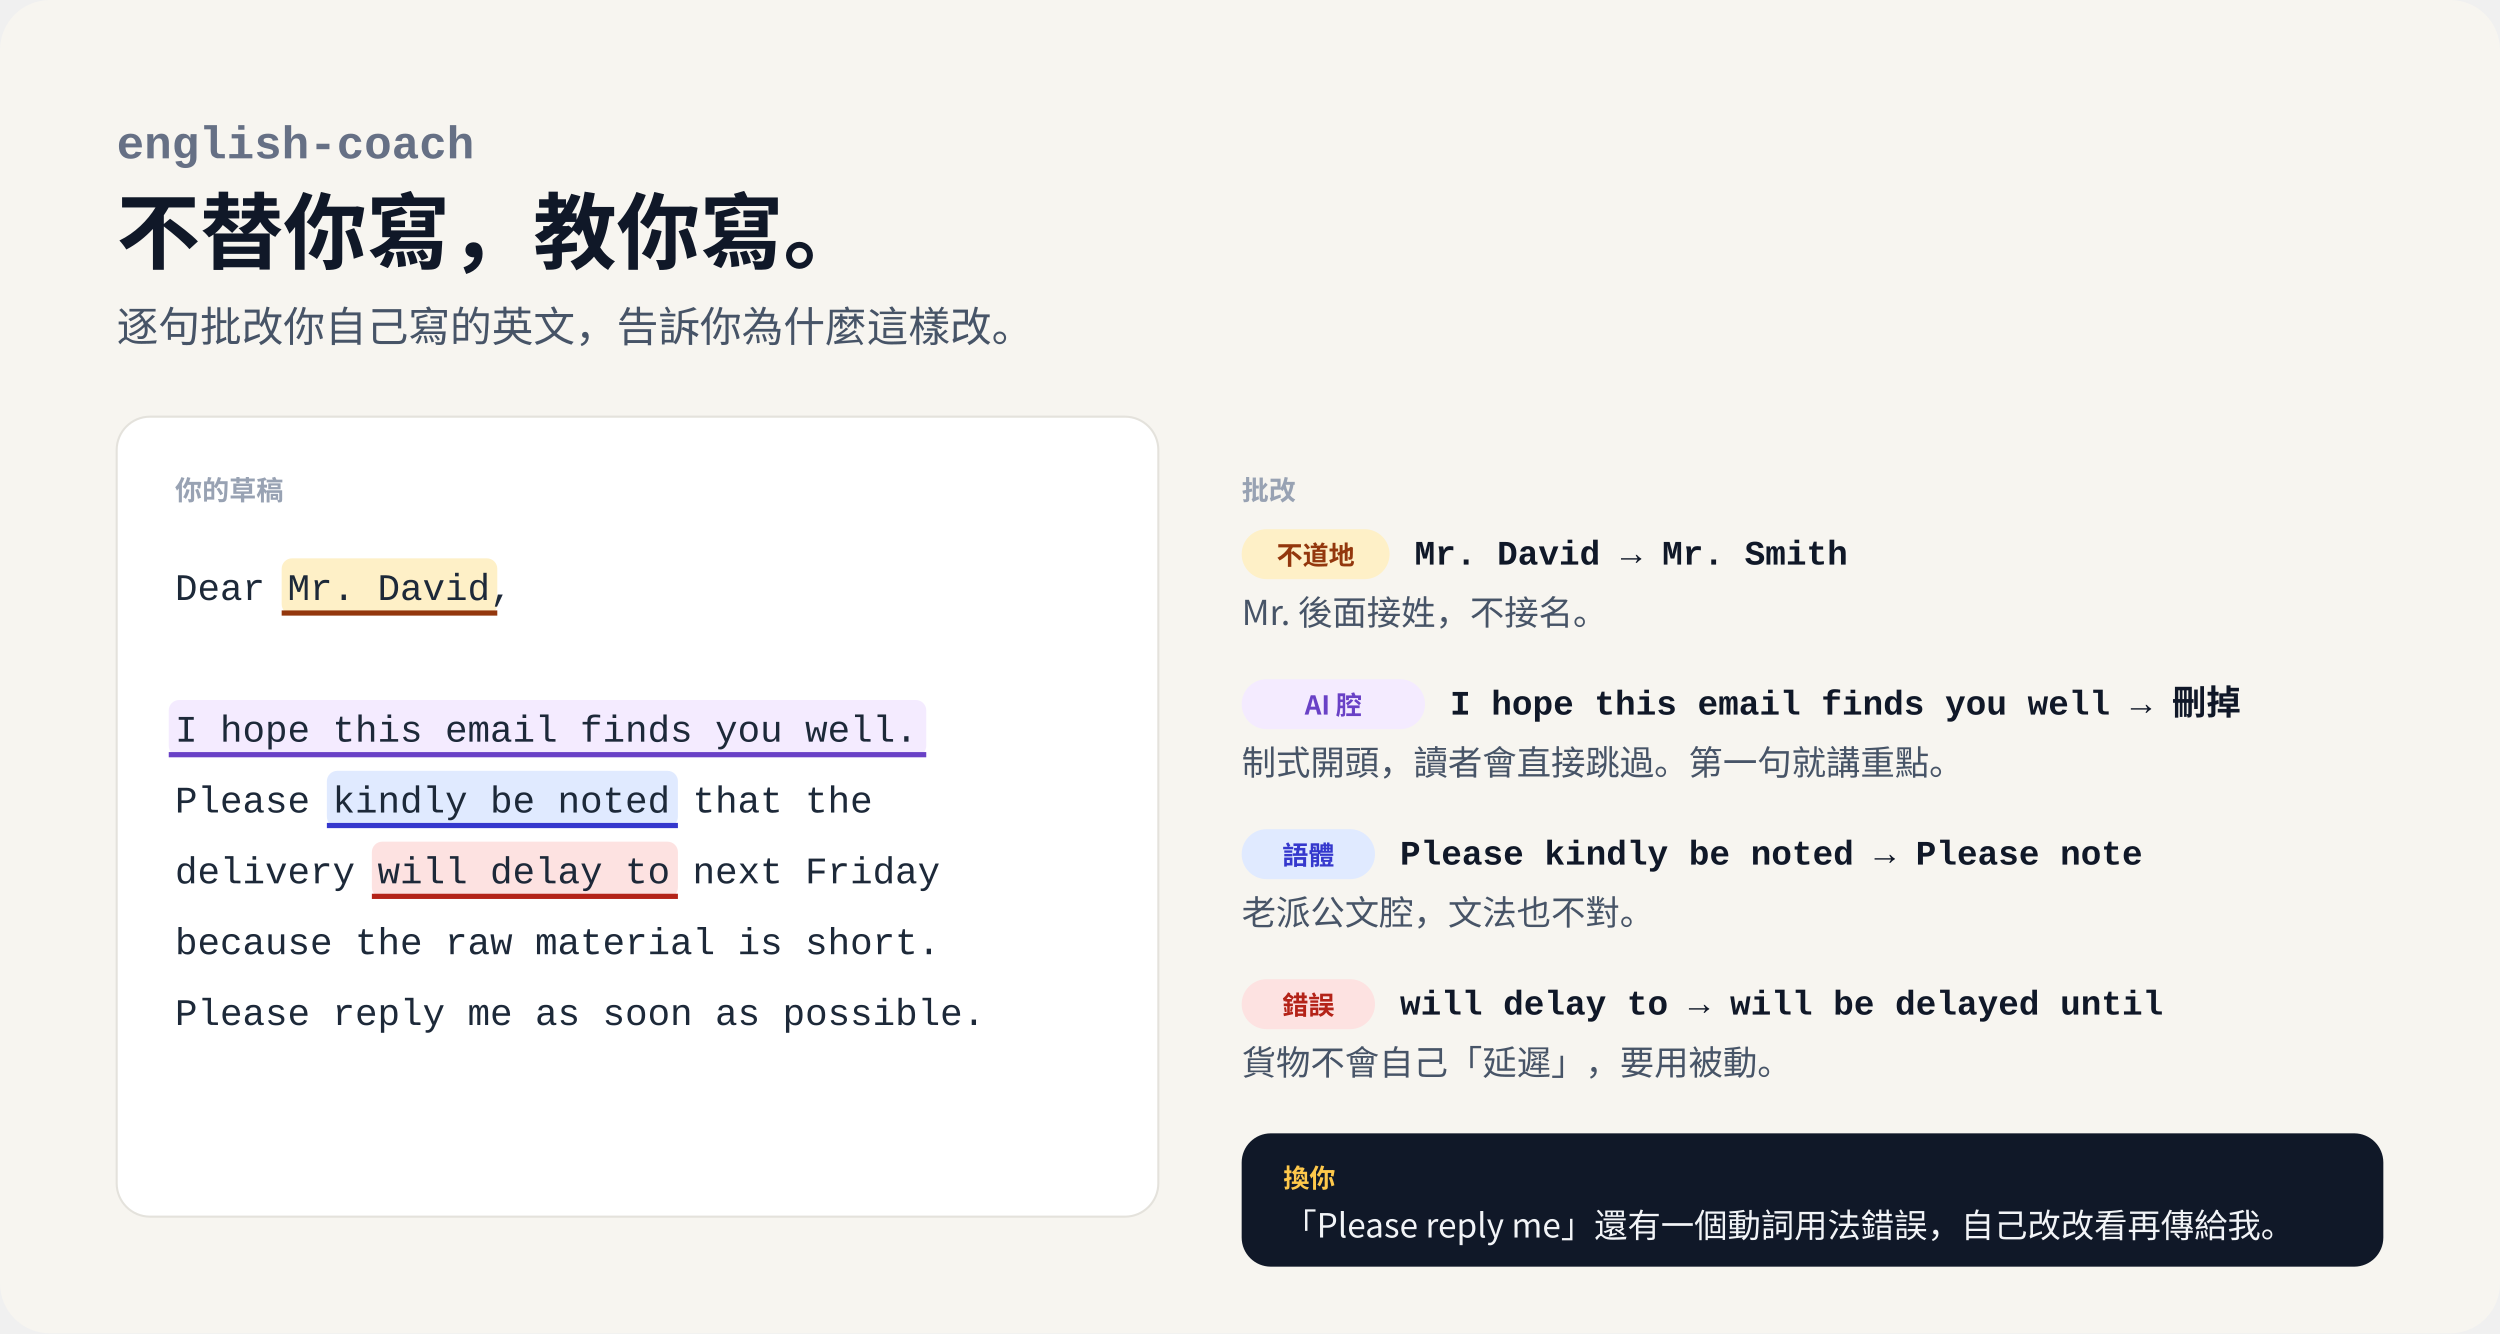
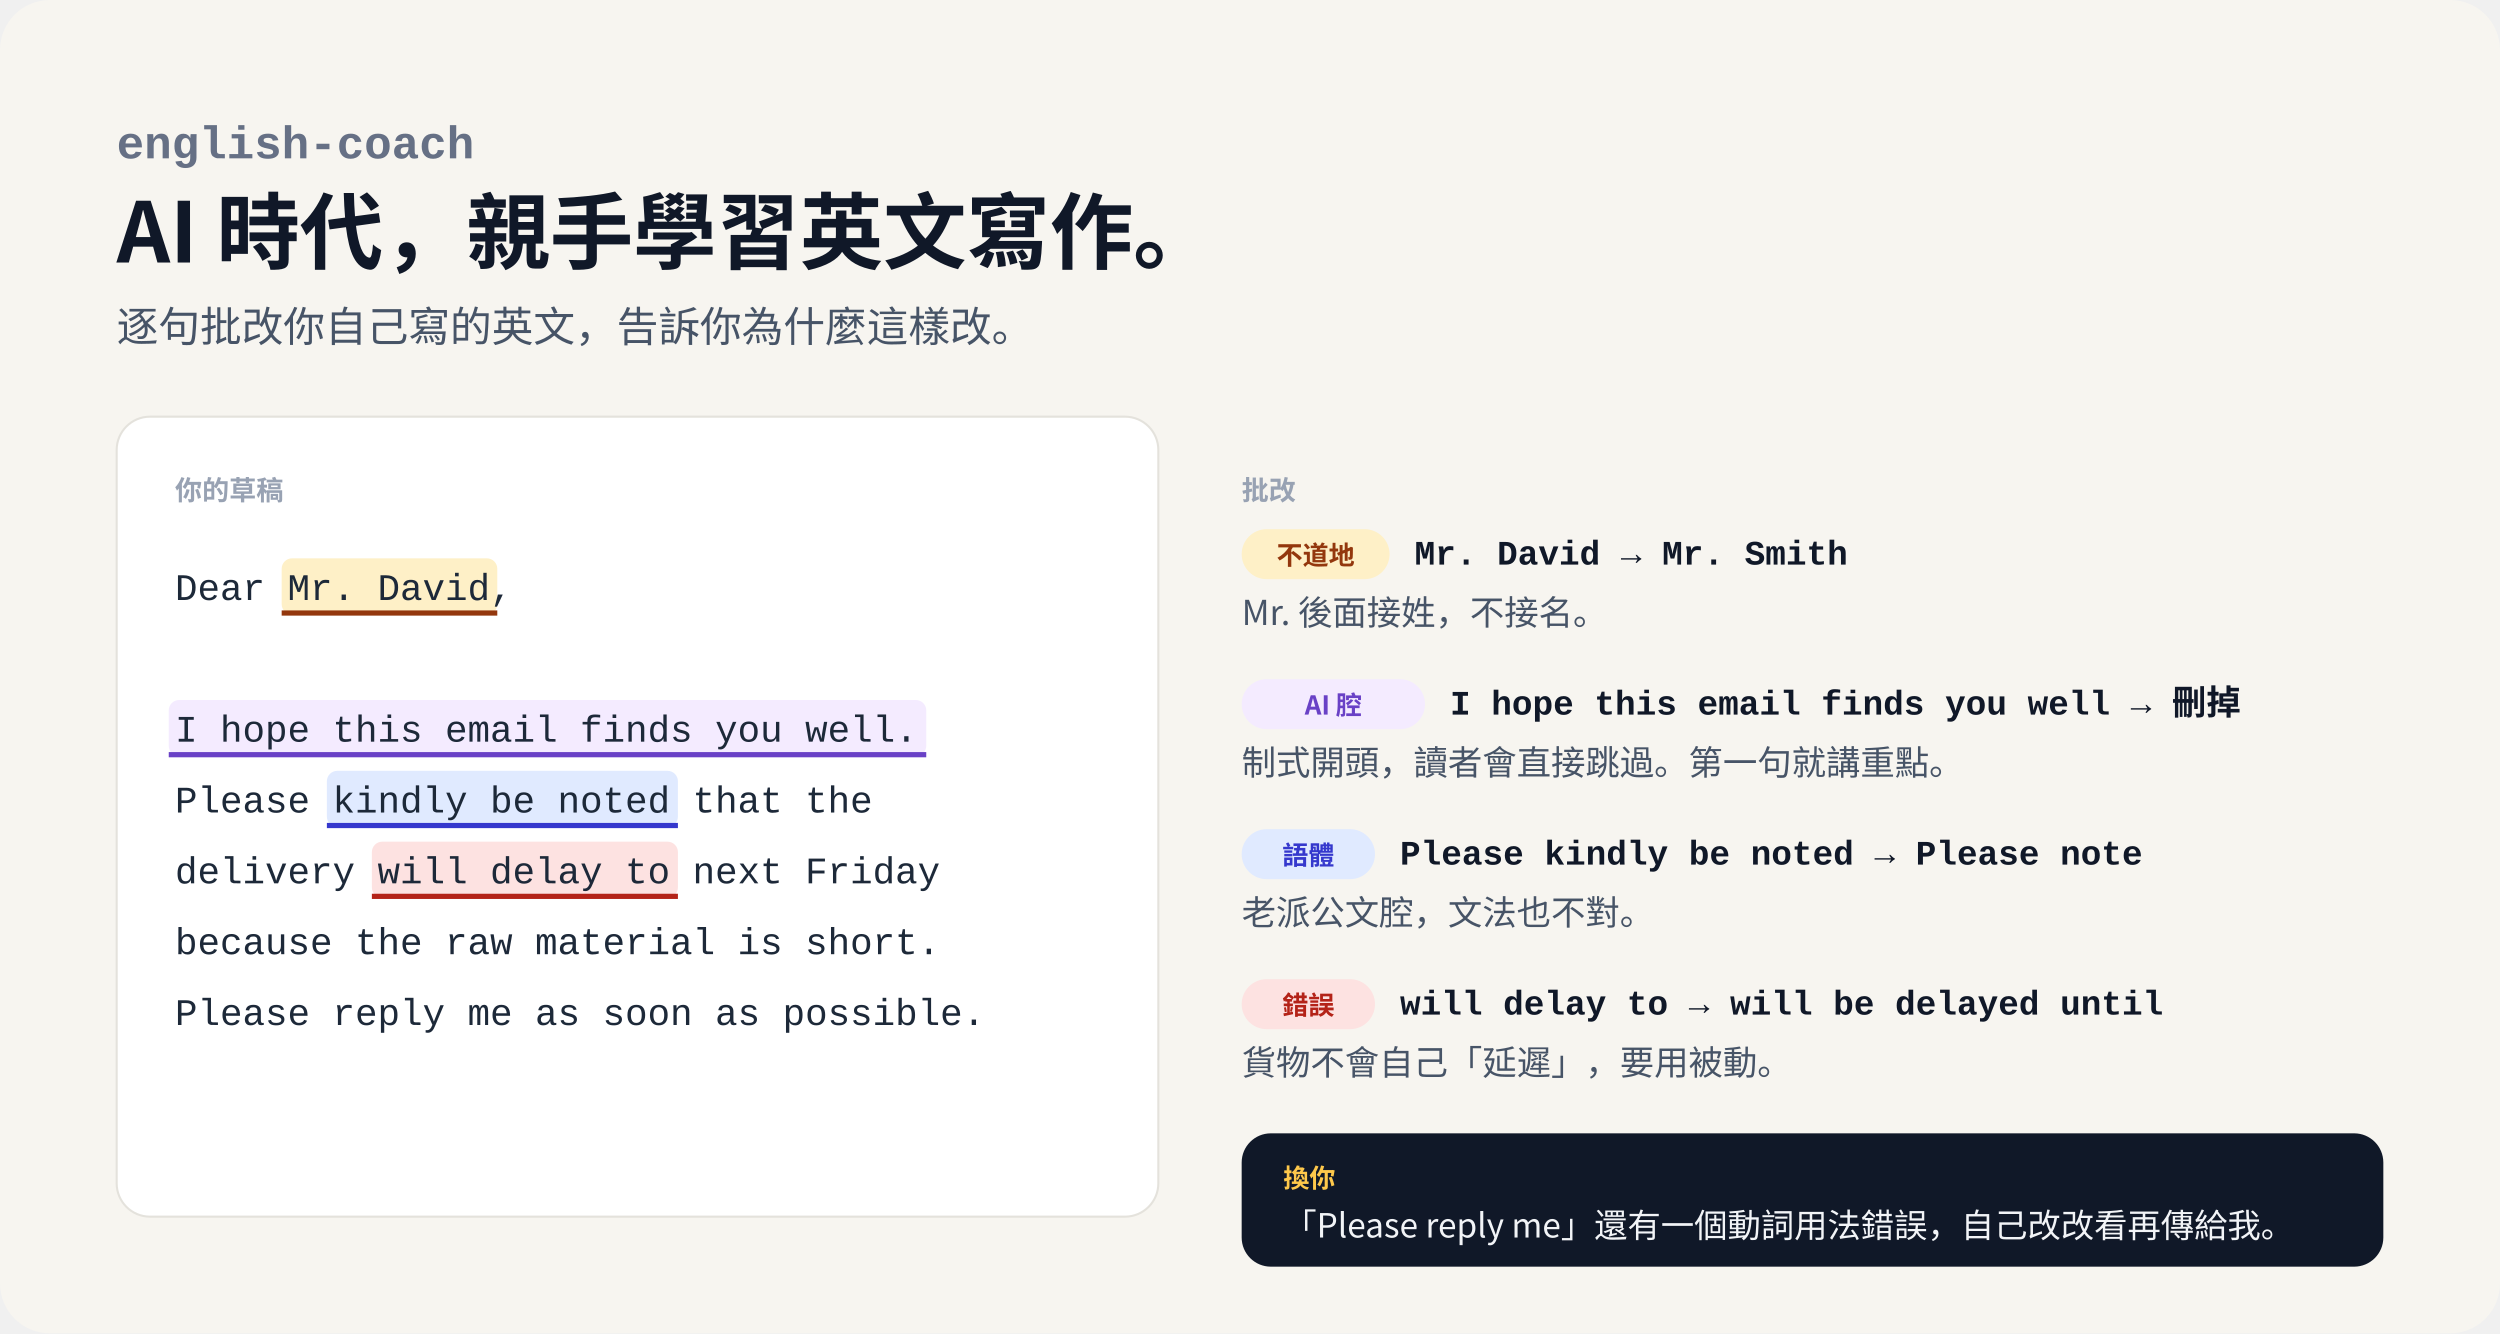
<svg xmlns="http://www.w3.org/2000/svg" width="1200" height="640" viewBox="0 0 1200 640">
  <rect width="1200" height="640" rx="24" fill="#f7f5f0" />
  <text x="56" y="76" font-family="ui-monospace, SFMono-Regular, Menlo, Consolas, 'Liberation Mono', monospace" font-size="22" font-weight="600" fill="#667085" text-anchor="start">english-coach</text>
-   <text x="56" y="126" font-family="-apple-system, BlinkMacSystemFont, 'Segoe UI', 'PingFang SC', 'PingFang TC', 'Hiragino Sans', 'Noto Sans CJK SC', 'Microsoft YaHei', 'Yu Gothic', sans-serif" font-size="40" font-weight="700" fill="#101828" text-anchor="start">不替你寫，教你寫。</text>
+   <text x="56" y="126" font-family="-apple-system, BlinkMacSystemFont, 'Segoe UI', 'PingFang SC', 'PingFang TC', 'Hiragino Sans', 'Noto Sans CJK SC', 'Microsoft YaHei', 'Yu Gothic', sans-serif" font-size="40" font-weight="700" fill="#101828" text-anchor="start">AI 時代，親手學習英文寫作。</text>
  <text x="56" y="164" font-family="-apple-system, BlinkMacSystemFont, 'Segoe UI', 'PingFang SC', 'PingFang TC', 'Hiragino Sans', 'Noto Sans CJK SC', 'Microsoft YaHei', 'Yu Gothic', sans-serif" font-size="20" font-weight="400" fill="#475467" text-anchor="start">逐句批改你自己寫的英文，告訴你為什麼這樣改。</text>
  <rect x="56" y="200" width="500" height="384" rx="16" fill="#ffffff" stroke="#e4e2dc" />
  <text x="84" y="240" font-family="-apple-system, BlinkMacSystemFont, 'Segoe UI', 'PingFang SC', 'PingFang TC', 'Hiragino Sans', 'Noto Sans CJK SC', 'Microsoft YaHei', 'Yu Gothic', sans-serif" font-size="13" font-weight="700" fill="#98a2b3" text-anchor="start">你的草稿</text>
  <rect x="135.2" y="268" width="103.5" height="27" rx="5" fill="#fef0c7" />
  <rect x="135.2" y="293" width="103.5" height="2.5" fill="#93370d" />
  <rect x="81.0" y="336" width="363.6" height="27" rx="5" fill="#f4ebff" />
  <rect x="81.0" y="361" width="363.6" height="2.5" fill="#6941c6" />
  <rect x="156.9" y="370" width="168.5" height="27" rx="5" fill="#e0eaff" />
  <rect x="156.9" y="395" width="168.5" height="2.5" fill="#3538cd" />
  <rect x="178.5" y="404" width="146.9" height="27" rx="5" fill="#fde2e1" />
  <rect x="178.5" y="429" width="146.9" height="2.5" fill="#b42318" />
  <text x="84" y="288" font-family="ui-monospace, SFMono-Regular, Menlo, Consolas, 'Liberation Mono', monospace" font-size="18" fill="#1d2939" xml:space="preserve">Dear Mr. David,</text>
  <text x="84" y="322" font-family="ui-monospace, SFMono-Regular, Menlo, Consolas, 'Liberation Mono', monospace" font-size="18" fill="#1d2939" xml:space="preserve" />
  <text x="84" y="356" font-family="ui-monospace, SFMono-Regular, Menlo, Consolas, 'Liberation Mono', monospace" font-size="18" fill="#1d2939" xml:space="preserve">I hope this email finds you well.</text>
  <text x="84" y="390" font-family="ui-monospace, SFMono-Regular, Menlo, Consolas, 'Liberation Mono', monospace" font-size="18" fill="#1d2939" xml:space="preserve">Please kindly be noted that the</text>
  <text x="84" y="424" font-family="ui-monospace, SFMono-Regular, Menlo, Consolas, 'Liberation Mono', monospace" font-size="18" fill="#1d2939" xml:space="preserve">delivery will delay to next Friday</text>
  <text x="84" y="458" font-family="ui-monospace, SFMono-Regular, Menlo, Consolas, 'Liberation Mono', monospace" font-size="18" fill="#1d2939" xml:space="preserve">because the raw material is short.</text>
  <text x="84" y="492" font-family="ui-monospace, SFMono-Regular, Menlo, Consolas, 'Liberation Mono', monospace" font-size="18" fill="#1d2939" xml:space="preserve">Please reply me as soon as possible.</text>
  <text x="596" y="240" font-family="-apple-system, BlinkMacSystemFont, 'Segoe UI', 'PingFang SC', 'PingFang TC', 'Hiragino Sans', 'Noto Sans CJK SC', 'Microsoft YaHei', 'Yu Gothic', sans-serif" font-size="13" font-weight="700" fill="#98a2b3" text-anchor="start">批改</text>
  <rect x="596" y="254" width="71" height="24" rx="12" fill="#fef0c7" />
  <text x="631.5" y="271" font-family="-apple-system, BlinkMacSystemFont, 'Segoe UI', 'PingFang SC', 'PingFang TC', 'Hiragino Sans', 'Noto Sans CJK SC', 'Microsoft YaHei', 'Yu Gothic', sans-serif" font-size="12.5" font-weight="700" fill="#93370d" text-anchor="middle">不道地</text>
  <text x="679" y="271" font-family="ui-monospace, SFMono-Regular, Menlo, Consolas, 'Liberation Mono', monospace" font-size="16.5" font-weight="600" fill="#101828" text-anchor="start">Mr. David → Mr. Smith</text>
  <text x="596" y="300" font-family="-apple-system, BlinkMacSystemFont, 'Segoe UI', 'PingFang SC', 'PingFang TC', 'Hiragino Sans', 'Noto Sans CJK SC', 'Microsoft YaHei', 'Yu Gothic', sans-serif" font-size="16.5" font-weight="400" fill="#475467" text-anchor="start">Mr. 後面接姓，不接名。</text>
  <rect x="596" y="326" width="88" height="24" rx="12" fill="#f4ebff" />
  <text x="640.0" y="343" font-family="-apple-system, BlinkMacSystemFont, 'Segoe UI', 'PingFang SC', 'PingFang TC', 'Hiragino Sans', 'Noto Sans CJK SC', 'Microsoft YaHei', 'Yu Gothic', sans-serif" font-size="12.5" font-weight="700" fill="#6941c6" text-anchor="middle">AI 腔</text>
  <text x="696" y="343" font-family="ui-monospace, SFMono-Regular, Menlo, Consolas, 'Liberation Mono', monospace" font-size="16.5" font-weight="600" fill="#101828" text-anchor="start">I hope this email finds you well → 刪掉</text>
  <text x="596" y="372" font-family="-apple-system, BlinkMacSystemFont, 'Segoe UI', 'PingFang SC', 'PingFang TC', 'Hiragino Sans', 'Noto Sans CJK SC', 'Microsoft YaHei', 'Yu Gothic', sans-serif" font-size="16.5" font-weight="400" fill="#475467" text-anchor="start">制式開頭，讀者會直接跳過。第一句就講重點。</text>
  <rect x="596" y="398" width="64" height="24" rx="12" fill="#e0eaff" />
  <text x="628.0" y="415" font-family="-apple-system, BlinkMacSystemFont, 'Segoe UI', 'PingFang SC', 'PingFang TC', 'Hiragino Sans', 'Noto Sans CJK SC', 'Microsoft YaHei', 'Yu Gothic', sans-serif" font-size="12.5" font-weight="700" fill="#3538cd" text-anchor="middle">語體</text>
  <text x="672" y="415" font-family="ui-monospace, SFMono-Regular, Menlo, Consolas, 'Liberation Mono', monospace" font-size="16.5" font-weight="600" fill="#101828" text-anchor="start">Please kindly be noted → Please note</text>
  <text x="596" y="444" font-family="-apple-system, BlinkMacSystemFont, 'Segoe UI', 'PingFang SC', 'PingFang TC', 'Hiragino Sans', 'Noto Sans CJK SC', 'Microsoft YaHei', 'Yu Gothic', sans-serif" font-size="16.5" font-weight="400" fill="#475467" text-anchor="start">老派公文腔，文法也不對。</text>
  <rect x="596" y="470" width="64" height="24" rx="12" fill="#fde2e1" />
  <text x="628.0" y="487" font-family="-apple-system, BlinkMacSystemFont, 'Segoe UI', 'PingFang SC', 'PingFang TC', 'Hiragino Sans', 'Noto Sans CJK SC', 'Microsoft YaHei', 'Yu Gothic', sans-serif" font-size="12.5" font-weight="700" fill="#b42318" text-anchor="middle">錯誤</text>
  <text x="672" y="487" font-family="ui-monospace, SFMono-Regular, Menlo, Consolas, 'Liberation Mono', monospace" font-size="16.5" font-weight="600" fill="#101828" text-anchor="start">will delay to → will be delayed until</text>
  <text x="596" y="516" font-family="-apple-system, BlinkMacSystemFont, 'Segoe UI', 'PingFang SC', 'PingFang TC', 'Hiragino Sans', 'Noto Sans CJK SC', 'Microsoft YaHei', 'Yu Gothic', sans-serif" font-size="16.5" font-weight="400" fill="#475467" text-anchor="start">貨物不會自己「延遲」，要用被動。</text>
  <rect x="596" y="544" width="548" height="64" rx="14" fill="#101828" />
  <text x="616" y="570" font-family="-apple-system, BlinkMacSystemFont, 'Segoe UI', 'PingFang SC', 'PingFang TC', 'Hiragino Sans', 'Noto Sans CJK SC', 'Microsoft YaHei', 'Yu Gothic', sans-serif" font-size="12.5" font-weight="700" fill="#fec84b" text-anchor="start">換你</text>
  <text x="616" y="594" font-family="-apple-system, BlinkMacSystemFont, 'Segoe UI', 'PingFang SC', 'PingFang TC', 'Hiragino Sans', 'Noto Sans CJK SC', 'Microsoft YaHei', 'Yu Gothic', sans-serif" font-size="16" font-weight="400" fill="#f2f4f7" text-anchor="start">「Please reply me」還有一個動詞用法錯誤，自己改改看再傳給我。</text>
</svg>
